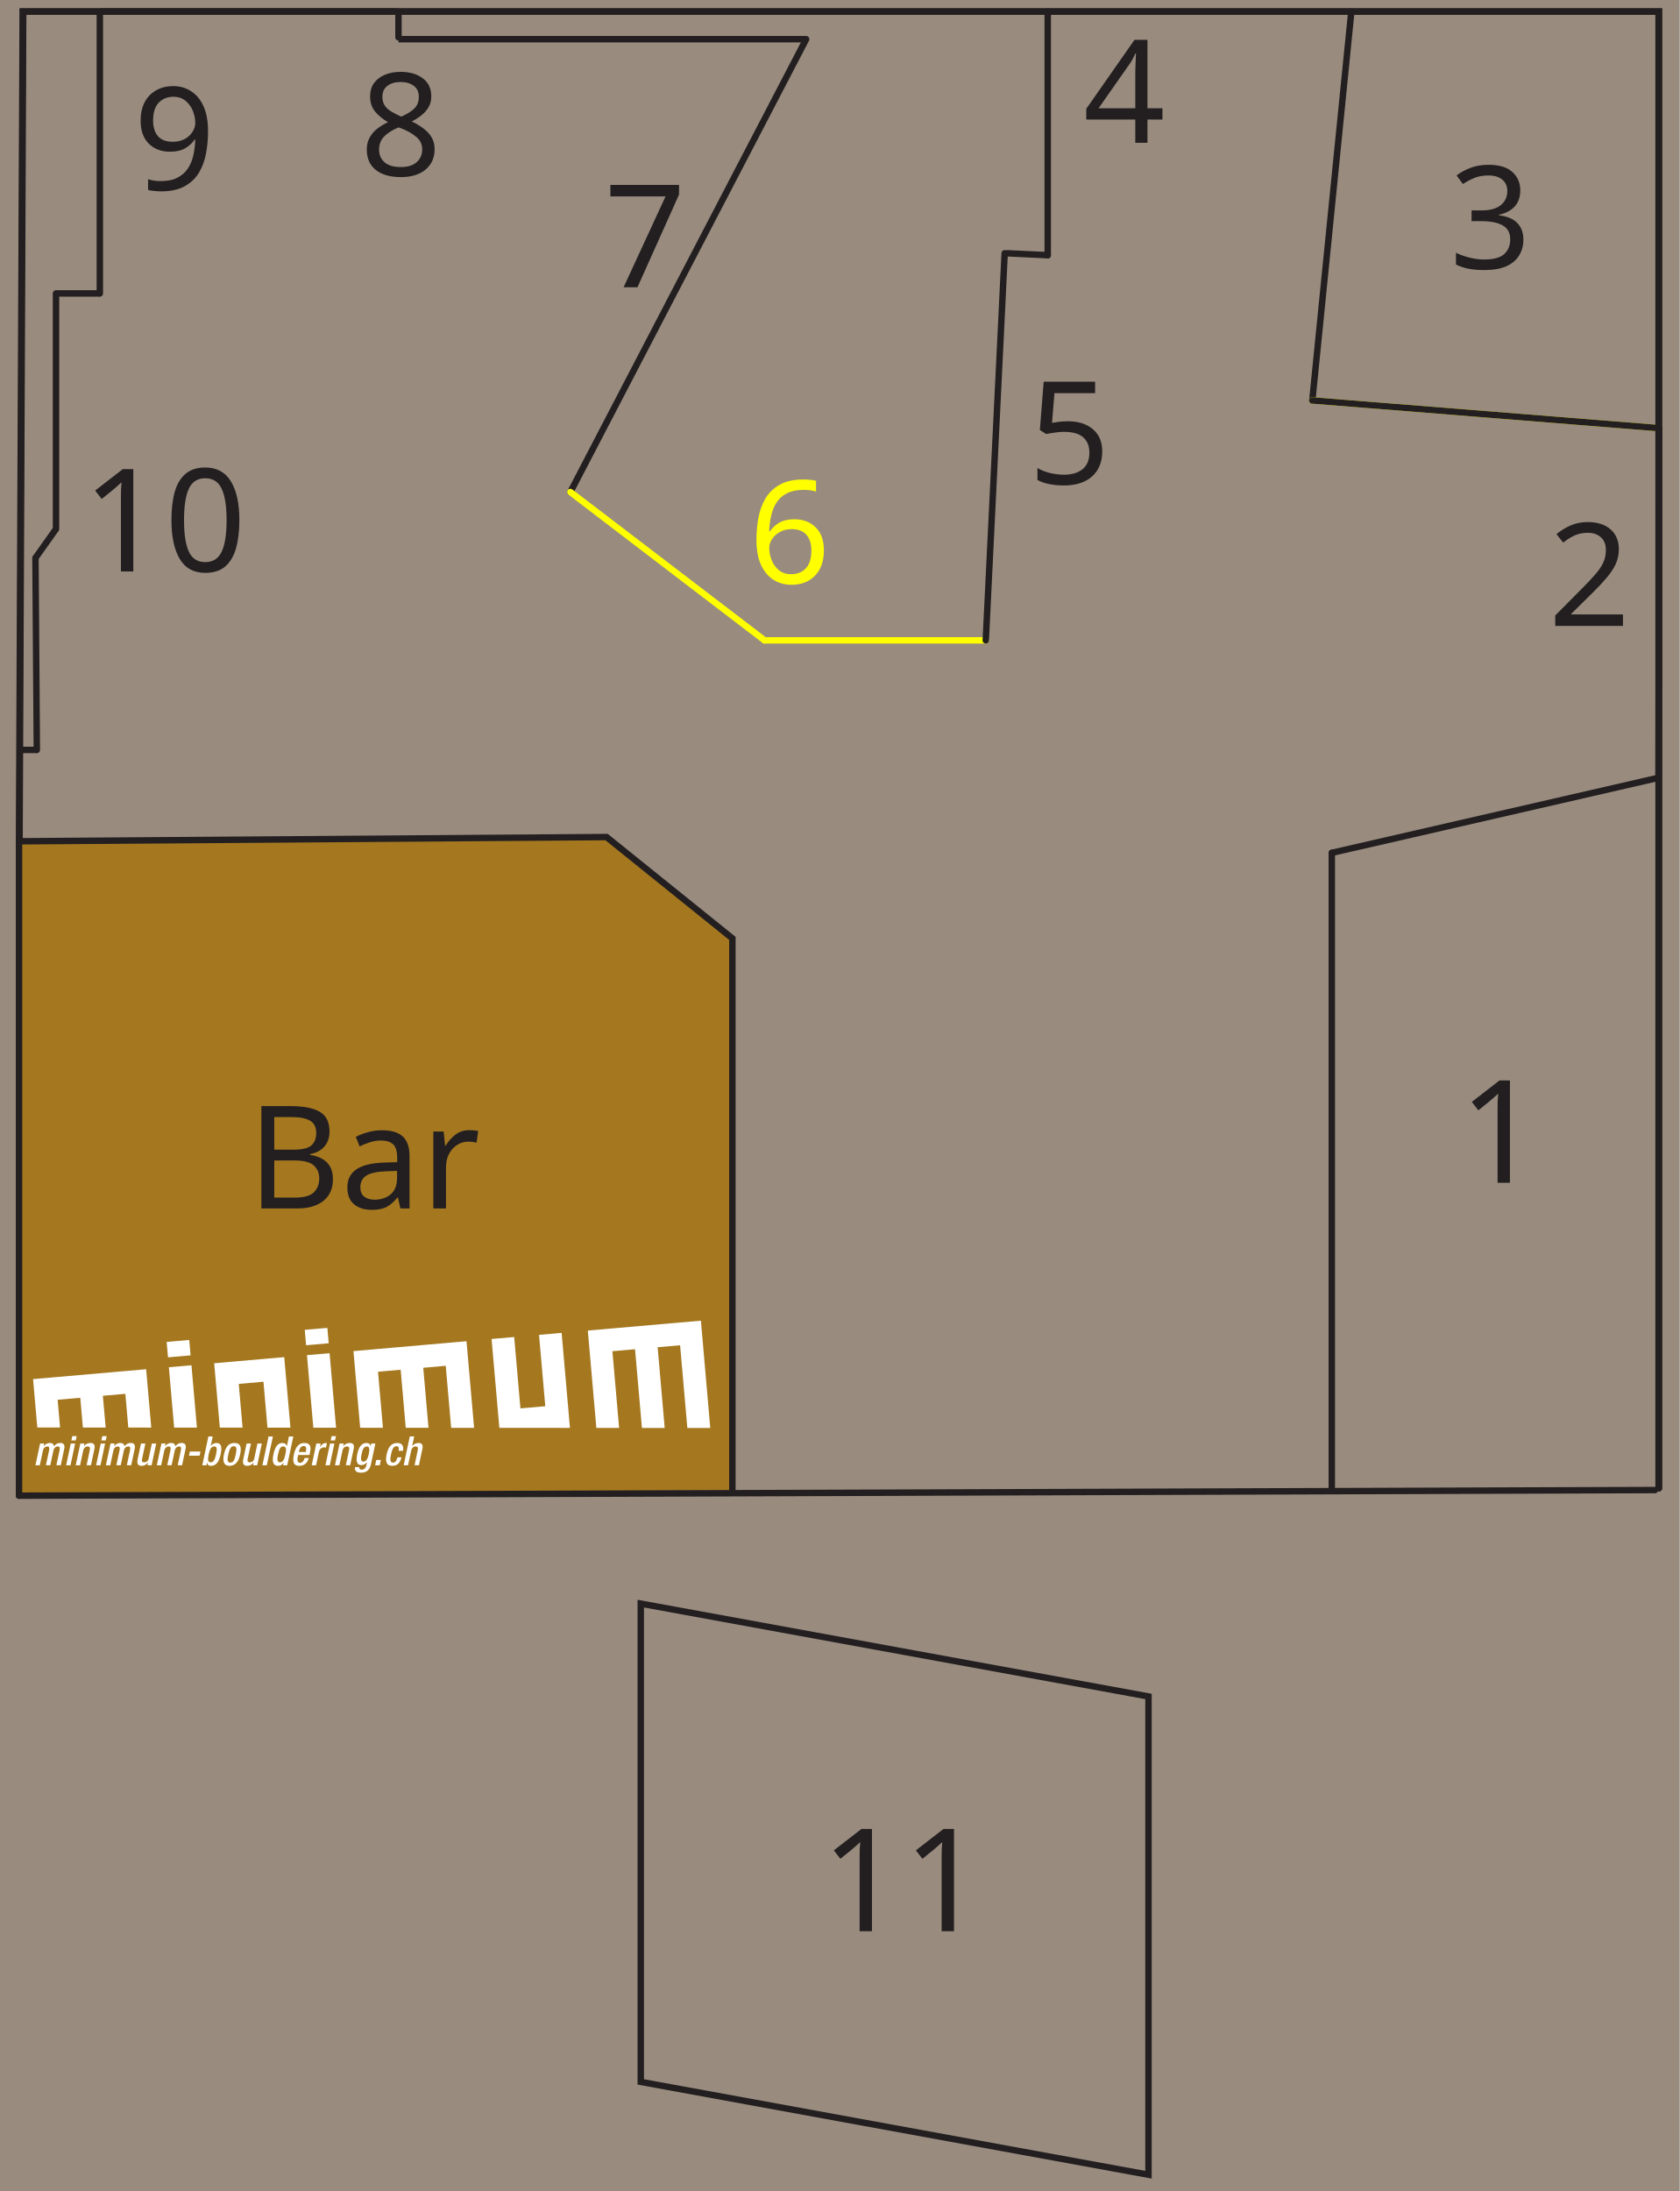
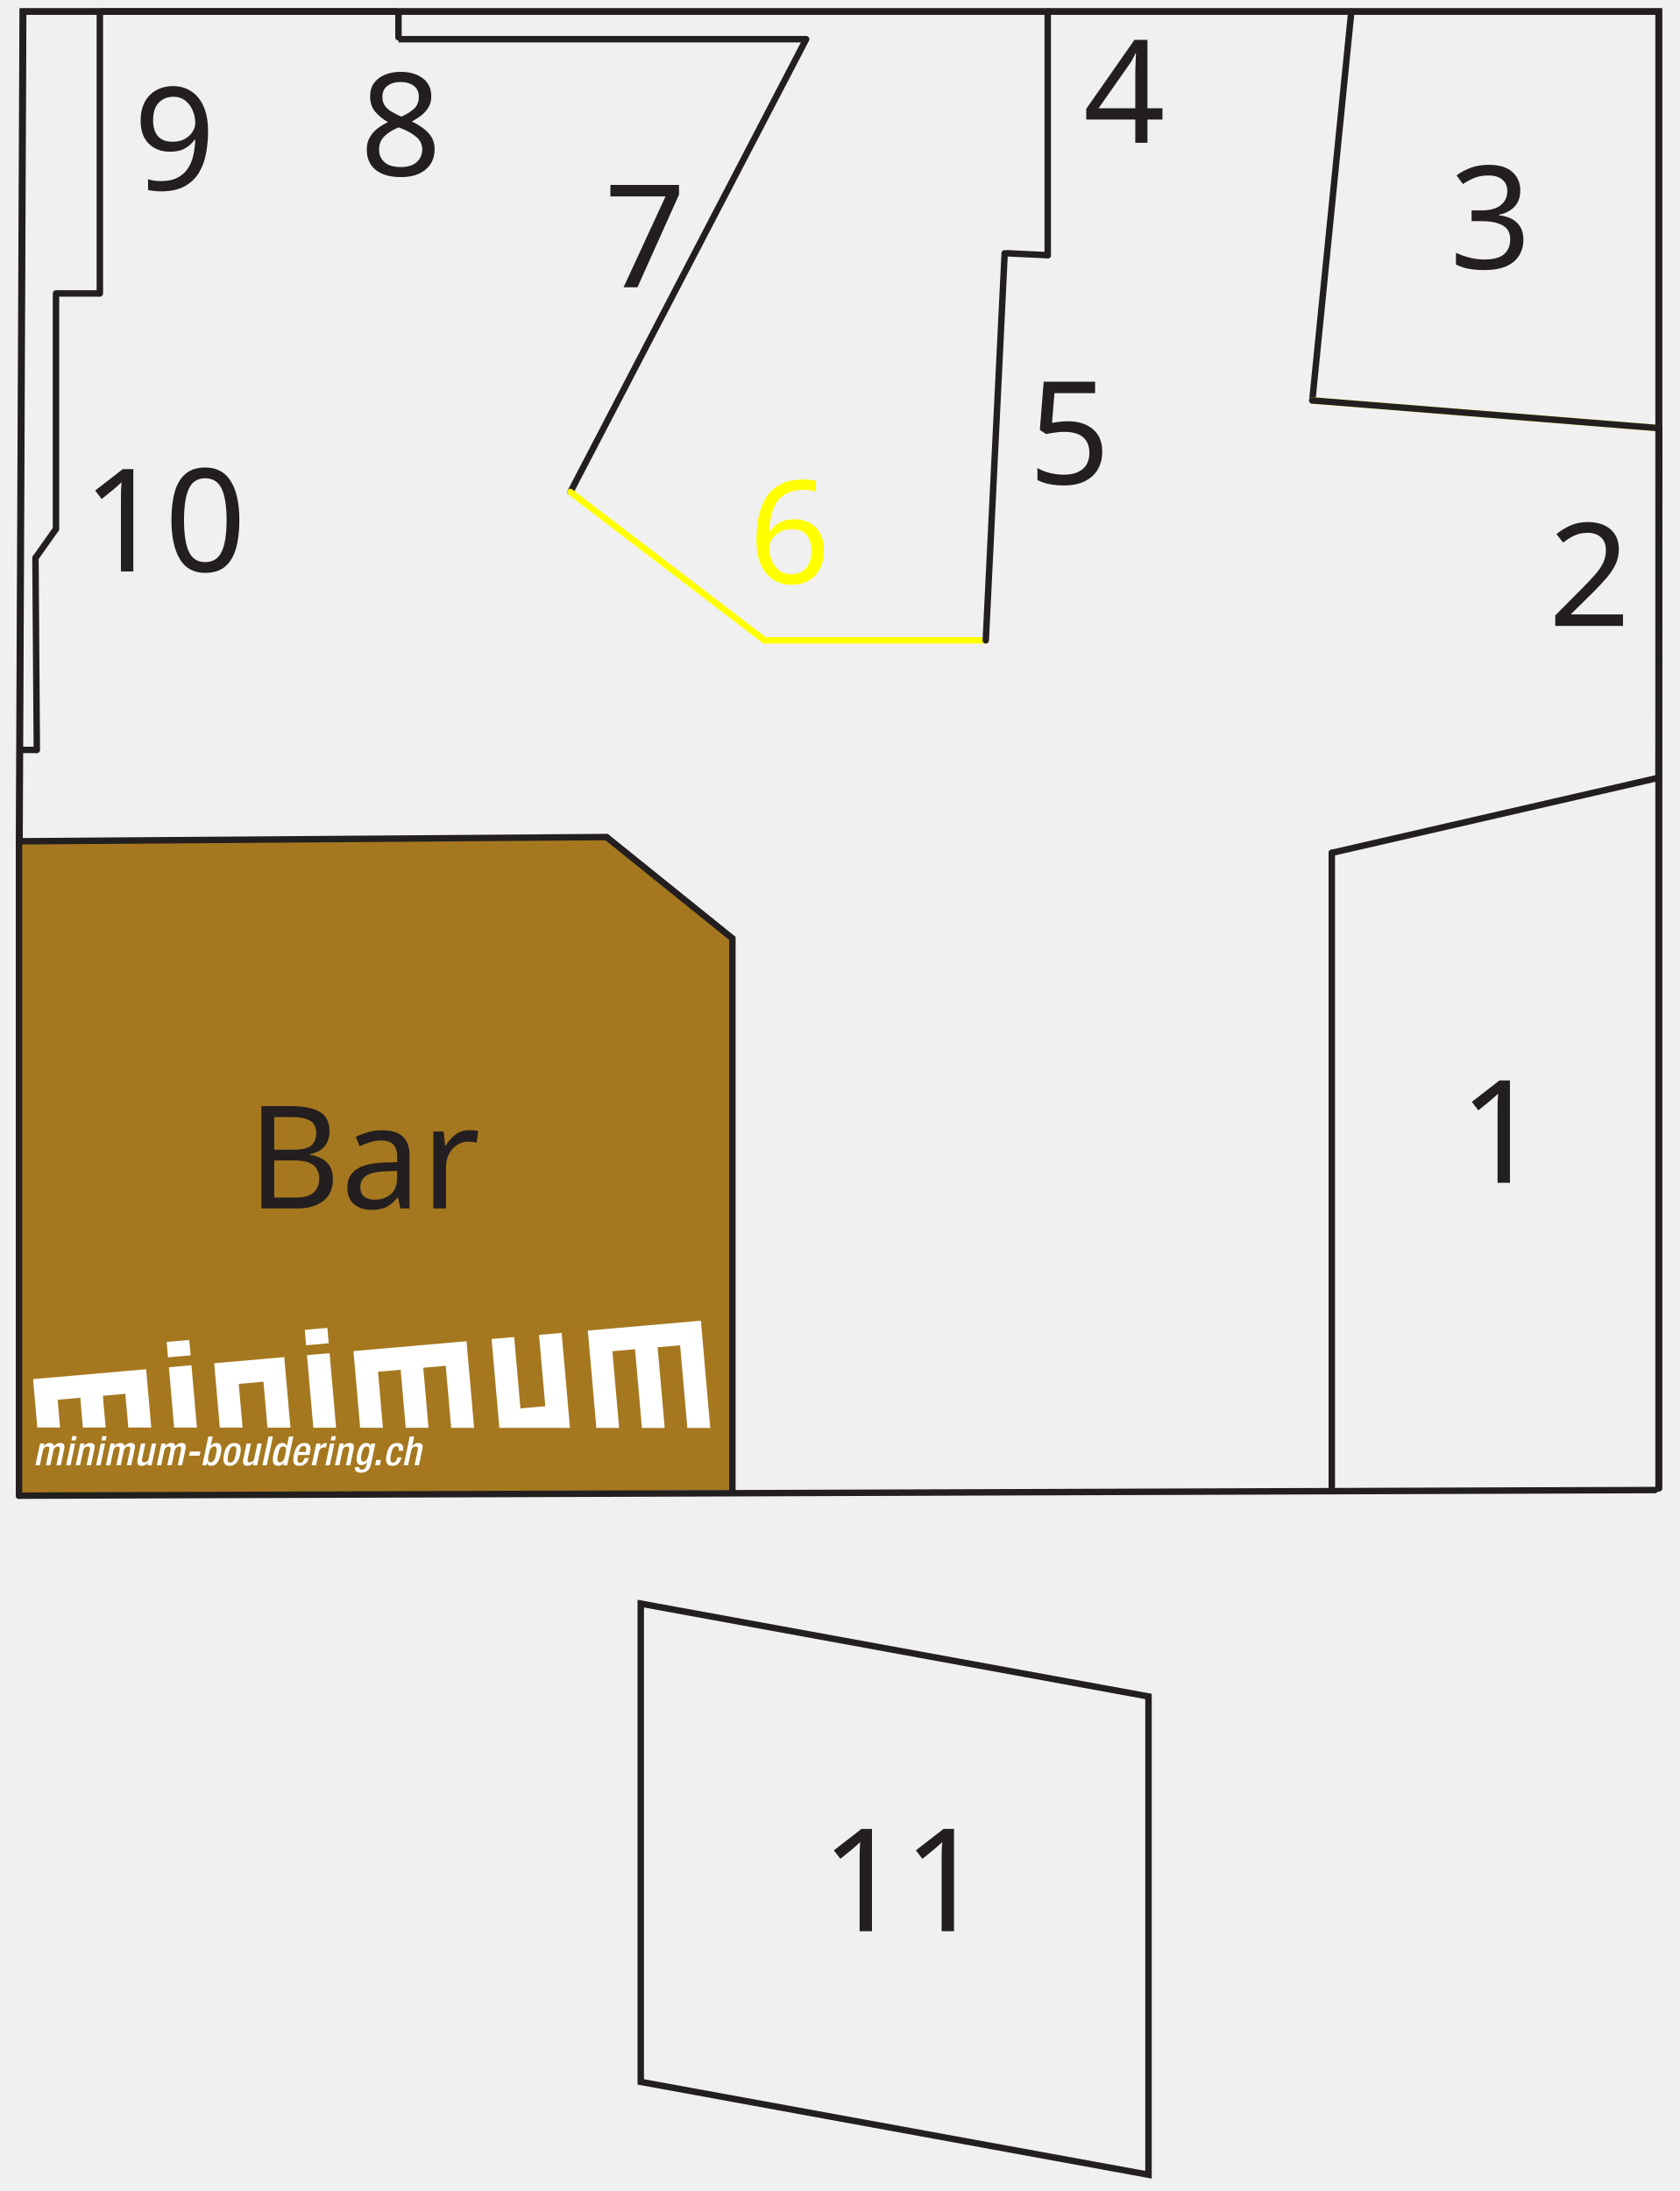
<svg xmlns="http://www.w3.org/2000/svg" xmlns:xlink="http://www.w3.org/1999/xlink" version="1.1" id="Layer_1" x="0px" y="0px" width="260.787px" height="340.158px" viewBox="0 0 260.787 340.158" enable-background="new 0 0 260.787 340.158" xml:space="preserve">
-   <rect fill="#998C7F" width="260.787" height="340.158" />
-   <polyline fill="#A57820" stroke="#231F20" stroke-linecap="round" points="2.952,232.207 2.952,130.612 94.177,129.955   113.708,145.686 113.708,231.334 " />
-   <path fill="none" stroke="#231F20" d="M2.952,114.91" />
-   <path fill="none" stroke="#231F20" d="M2.952,140.13" />
-   <line fill="none" stroke="#231F20" x1="3.016" y1="116.427" x2="5.791" y2="116.425" />
-   <line fill="none" stroke="#231F20" stroke-linecap="round" x1="5.717" y1="116.425" x2="5.504" y2="86.625" />
-   <line fill="none" stroke="#231F20" x1="5.504" y1="86.625" x2="8.695" y2="82.124" />
-   <line fill="none" stroke="#231F20" stroke-linecap="round" x1="8.695" y1="82.124" x2="8.695" y2="45.557" />
-   <line fill="none" stroke="#231F20" x1="8.695" y1="45.557" x2="15.501" y2="45.557" />
-   <line fill="none" stroke="#231F20" stroke-linecap="round" x1="15.501" y1="45.557" x2="15.501" y2="2.229" />
-   <line fill="none" stroke="#231F20" stroke-linecap="round" x1="61.866" y1="2.229" x2="61.866" y2="5.79" />
-   <line fill="none" stroke="#231F20" x1="61.866" y1="6.084" x2="125.163" y2="6.084" />
-   <line fill="none" stroke="#231F20" stroke-linecap="round" x1="125.163" y1="6.084" x2="88.557" y2="76.388" />
-   <line fill="none" stroke="#FFFF00" stroke-linecap="round" stroke-linejoin="bevel" stroke-miterlimit="10" x1="88.557" y1="76.388" x2="118.703" y2="99.414" />
-   <line fill="none" stroke="#FFFF00" stroke-linecap="round" stroke-linejoin="bevel" stroke-miterlimit="10" x1="118.703" y1="99.414" x2="153.048" y2="99.414" />
-   <line fill="none" stroke="#231F20" stroke-linecap="round" x1="153.048" y1="99.414" x2="155.983" y2="39.323" />
-   <line fill="none" stroke="#231F20" stroke-linecap="round" x1="156.413" y1="39.323" x2="162.669" y2="39.62" />
-   <line fill="none" stroke="#231F20" stroke-linecap="round" x1="162.669" y1="39.62" x2="162.669" y2="1.792" />
-   <line fill="none" stroke="#231F20" stroke-linecap="round" x1="209.804" y1="1.792" x2="203.745" y2="62.169" />
-   <line fill="none" stroke="#FFFF00" stroke-linecap="round" stroke-linejoin="bevel" stroke-miterlimit="10" x1="203.745" y1="62.169" x2="257.588" y2="66.471" />
-   <line fill="none" stroke="#231F20" stroke-linecap="round" x1="206.772" y1="132.407" x2="206.772" y2="231.334" />
-   <line fill="none" stroke="#231F20" stroke-linecap="round" x1="206.772" y1="132.407" x2="257.504" y2="120.75" />
-   <g>
-     <line fill="none" stroke="#231F20" stroke-linecap="round" x1="2.952" y1="232.207" x2="256.938" y2="231.334" />
+   <defs id="defs155" />
+   <polyline fill="#A57820" stroke="#231F20" stroke-linecap="round" points="2.952,232.207 2.952,130.612 94.177,129.955   113.708,145.686 113.708,231.334 " id="polyline5" />
+   <path fill="none" stroke="#231F20" d="M2.952,114.91" id="path7" />
+   <path fill="none" stroke="#231F20" d="M2.952,140.13" id="path9" />
+   <line fill="none" stroke="#231F20" x1="3.016" y1="116.427" x2="5.791" y2="116.425" id="line11" />
+   <line fill="none" stroke="#231F20" stroke-linecap="round" x1="5.717" y1="116.425" x2="5.504" y2="86.625" id="line13" />
+   <line fill="none" stroke="#231F20" x1="5.504" y1="86.625" x2="8.695" y2="82.124" id="line15" />
+   <line fill="none" stroke="#231F20" stroke-linecap="round" x1="8.695" y1="82.124" x2="8.695" y2="45.557" id="line17" />
+   <line fill="none" stroke="#231F20" x1="8.695" y1="45.557" x2="15.501" y2="45.557" id="line19" />
+   <line fill="none" stroke="#231F20" stroke-linecap="round" x1="15.501" y1="45.557" x2="15.501" y2="2.229" id="line21" />
+   <line fill="none" stroke="#231F20" stroke-linecap="round" x1="61.866" y1="2.229" x2="61.866" y2="5.79" id="line23" />
+   <line fill="none" stroke="#231F20" x1="61.866" y1="6.084" x2="125.163" y2="6.084" id="line25" />
+   <line fill="none" stroke="#231F20" stroke-linecap="round" x1="125.163" y1="6.084" x2="88.557" y2="76.388" id="line27" />
+   <line fill="none" stroke="#FFFF00" stroke-linecap="round" stroke-linejoin="bevel" stroke-miterlimit="10" x1="88.557" y1="76.388" x2="118.703" y2="99.414" id="line29" />
+   <line fill="none" stroke="#FFFF00" stroke-linecap="round" stroke-linejoin="bevel" stroke-miterlimit="10" x1="118.703" y1="99.414" x2="153.048" y2="99.414" id="line31" />
+   <line fill="none" stroke="#231F20" stroke-linecap="round" x1="153.048" y1="99.414" x2="155.983" y2="39.323" id="line33" />
+   <line fill="none" stroke="#231F20" stroke-linecap="round" x1="156.413" y1="39.323" x2="162.669" y2="39.62" id="line35" />
+   <line fill="none" stroke="#231F20" stroke-linecap="round" x1="162.669" y1="39.62" x2="162.669" y2="1.792" id="line37" />
+   <line fill="none" stroke="#231F20" stroke-linecap="round" x1="209.804" y1="1.792" x2="203.745" y2="62.169" id="line39" />
+   <line fill="none" stroke="#FFFF00" stroke-linecap="round" stroke-linejoin="bevel" stroke-miterlimit="10" x1="203.745" y1="62.169" x2="257.588" y2="66.471" id="line41" />
+   <line fill="none" stroke="#231F20" stroke-linecap="round" x1="206.772" y1="132.407" x2="206.772" y2="231.334" id="line43" />
+   <line fill="none" stroke="#231F20" stroke-linecap="round" x1="206.772" y1="132.407" x2="257.504" y2="120.75" id="line45" />
+   <g id="g47">
+     <line fill="none" stroke="#231F20" stroke-linecap="round" x1="2.952" y1="232.207" x2="256.938" y2="231.334" id="line49" />
  </g>
-   <g>
-     <g>
-       <text transform="matrix(1 0 0 1 226.5244 183.6323)" fill="#231F20" font-family="'MyriadPro-Regular'" font-size="22.265">1</text>
+   <g id="g51">
+     <g id="g53">
+       <text transform="matrix(1 0 0 1 226.5244 183.6323)" fill="#231F20" font-family="'MyriadPro-Regular'" font-size="22.265" id="text55">1</text>
    </g>
  </g>
-   <g>
-     <g>
-       <text transform="matrix(1 0 0 1 159.6641 75.1519)" fill="#231F20" font-family="'MyriadPro-Regular'" font-size="22.265">5</text>
+   <g id="g57">
+     <g id="g59">
+       <text transform="matrix(1 0 0 1 159.6641 75.1519)" fill="#231F20" font-family="'MyriadPro-Regular'" font-size="22.265" id="text61">5</text>
    </g>
  </g>
-   <g>
-     <g>
-       <text transform="matrix(1 0 0 1 168.1826 22.1714)" fill="#231F20" font-family="'MyriadPro-Regular'" font-size="22.265">4</text>
+   <g id="g63">
+     <g id="g65">
+       <text transform="matrix(1 0 0 1 168.1826 22.1714)" fill="#231F20" font-family="'MyriadPro-Regular'" font-size="22.265" id="text67">4</text>
    </g>
  </g>
-   <text transform="matrix(1 0 0 1 20.7227 29.4917)" fill="#231F20" font-family="'MyriadPro-Regular'" font-size="22.265">9</text>
-   <g>
-     <g>
-       <text transform="matrix(1 0 0 1 55.8535 27.2778)" fill="#231F20" font-family="'MyriadPro-Regular'" font-size="22.265">8</text>
+   <text transform="matrix(1 0 0 1 20.7227 29.4917)" fill="#231F20" font-family="'MyriadPro-Regular'" font-size="22.265" id="text69">9</text>
+   <g id="g71">
+     <g id="g73">
+       <text transform="matrix(1 0 0 1 55.8535 27.2778)" fill="#231F20" font-family="'MyriadPro-Regular'" font-size="22.265" id="text75">8</text>
    </g>
  </g>
-   <g>
-     <text transform="matrix(1 0 0 1 93.7842 44.6011)" fill="#231F20" font-family="'MyriadPro-Regular'" font-size="22.265">7</text>
+   <g id="g77">
+     <text transform="matrix(1 0 0 1 93.7842 44.6011)" fill="#231F20" font-family="'MyriadPro-Regular'" font-size="22.265" id="text79">7</text>
  </g>
-   <g>
-     <g>
-       <text transform="matrix(1 0 0 1 116.2266 90.5698)" fill="#FFFF00" font-family="'MyriadPro-Regular'" font-size="22.265">6</text>
+   <g id="g81">
+     <g id="g83">
+       <text transform="matrix(1 0 0 1 116.2266 90.5698)" fill="#FFFF00" font-family="'MyriadPro-Regular'" font-size="22.265" id="text85">6</text>
    </g>
  </g>
-   <text transform="matrix(1 0 0 1 12.7891 88.7202)" fill="#231F20" font-family="'MyriadPro-Regular'" font-size="22.265">10</text>
-   <g>
-     <text transform="matrix(1 0 0 1 127.4761 299.8335)" fill="#231F20" font-family="'MyriadPro-Regular'" font-size="22.265">11</text>
+   <text transform="matrix(1 0 0 1 12.7891 88.7202)" fill="#231F20" font-family="'MyriadPro-Regular'" font-size="22.265" id="text87">10</text>
+   <g id="g89">
+     <text transform="matrix(1 0 0 1 127.4761 299.8335)" fill="#231F20" font-family="'MyriadPro-Regular'" font-size="22.265" id="text91">11</text>
  </g>
-   <polygon fill="none" stroke="#231F20" stroke-linecap="round" points="178.312,337.633 99.483,323.219 99.483,248.965   178.312,263.379 " />
-   <text transform="matrix(1 0 0 1 38.4248 187.6147)" fill="#231F20" font-family="'MyriadPro-Regular'" font-size="22.265">Bar</text>
-   <g>
-     <defs>
+   <polygon fill="none" stroke="#231F20" stroke-linecap="round" points="178.312,337.633 99.483,323.219 99.483,248.965   178.312,263.379 " id="polygon93" />
+   <text transform="matrix(1 0 0 1 38.4248 187.6147)" fill="#231F20" font-family="'MyriadPro-Regular'" font-size="22.265" id="text95">Bar</text>
+   <g id="g97">
+     <defs id="defs99">
      <rect id="SVGID_1_" x="5.135" y="205.042" width="105.138" height="23.598" />
    </defs>
    <clipPath id="SVGID_2_">
-       <use xlink:href="#SVGID_1_" overflow="visible" />
+       <use xlink:href="#SVGID_1_" overflow="visible" id="use103" />
    </clipPath>
-     <g clip-path="url(#SVGID_2_)">
-       <g>
-         <defs>
+     <g clip-path="url(#SVGID_2_)" id="g105">
+       <g id="g107">
+         <defs id="defs109">
          <rect id="SVGID_3_" x="-52.355" y="60.427" width="220.793" height="312.266" />
        </defs>
-         <defs>
+         <defs id="defs112">
          <rect id="SVGID_4_" x="-52.355" y="60.427" width="220.793" height="312.266" />
        </defs>
        <clipPath id="SVGID_5_">
-           <use xlink:href="#SVGID_3_" overflow="visible" />
+           <use xlink:href="#SVGID_3_" overflow="visible" id="use116" />
        </clipPath>
        <clipPath id="SVGID_6_" clip-path="url(#SVGID_5_)">
-           <use xlink:href="#SVGID_4_" overflow="visible" />
+           <use xlink:href="#SVGID_4_" overflow="visible" id="use119" />
        </clipPath>
-         <path clip-path="url(#SVGID_6_)" fill="#FFFFFF" d="M110.273,221.696l-1.34-15.357l-0.116-1.3l-14.046,1.229l-1.169,0.104     l-2.336,0.205c0,0,0.525,6.04,1.322,15.106l3.533,0.003l-1.041-11.91l3.516-0.307l1.069,12.221h3.534l-1.097-12.53l3.491-0.304     l1.123,12.837L110.273,221.696z M88.487,221.68l-0.126-1.454l-0.074-0.847l-1.09-12.447l-3.507,0.308l0.971,11.079l-2.414,0.212     l-1.197,0.105l-0.251,0.023l-0.968-11.083l-3.51,0.306l1.089,12.445l0.075,0.851l0.042,0.493L88.487,221.68z M73.607,221.671     l-1.178-13.443l-17.553,1.537c0,0,0.393,4.489,1.042,11.895l3.533,0.003l-0.761-8.698l3.517-0.31l0.788,9.008l3.533,0.006     l-0.813-9.32l3.488-0.309l0.845,9.632H73.607z M52.179,221.654l-1.011-11.568l-3.508,0.305l0.987,11.262L52.179,221.654z      M47.527,208.854l3.507-0.309l-0.209-2.387l-3.508,0.306L47.527,208.854z M45.091,221.65l-0.77-8.781l-0.076-0.848l-0.113-1.321     l-1.322,0.116l-1.494,0.13l-4.556,0.397l-1.168,0.106l-2.338,0.203l0.875,9.988l3.531,0.001l-0.593-6.79l3.837-0.336l0.623,7.128     L45.091,221.65z M30.572,221.639l-0.847-9.675l-3.505,0.304l0.82,9.369L30.572,221.639z M26.083,210.729l3.507-0.307l-0.21-2.391     l-3.505,0.31L26.083,210.729z M23.482,221.634l-0.681-7.763l-0.114-1.294l-14.048,1.229l-1.167,0.102l-2.337,0.204     c0,0,0.282,3.211,0.656,7.509l3.533,0.001l-0.376-4.308l3.517-0.309l0.403,4.62l3.536,0.002l-0.433-4.93l3.491-0.304l0.457,5.238     L23.482,221.634z" />
-         <path clip-path="url(#SVGID_6_)" fill="#FFFFFF" d="M5.502,227.488h0.679l0.481-2.266c0.092-0.439,0.403-0.658,0.671-0.658     c0.283,0,0.379,0.166,0.287,0.608l-0.492,2.312h0.68l0.482-2.263c0.09-0.44,0.402-0.658,0.678-0.658s0.371,0.166,0.279,0.607     l-0.492,2.312h0.678l0.544-2.565c0.14-0.65-0.154-0.895-0.631-0.895c-0.406,0-0.695,0.189-0.959,0.514     c-0.041-0.282-0.193-0.514-0.674-0.514c-0.32,0-0.68,0.183-0.91,0.482H6.783l0.086-0.395H6.222L5.502,227.488z M10.269,227.488     h0.677l0.719-3.374h-0.68L10.269,227.488z M11.084,223.637h0.677l0.143-0.676h-0.677L11.084,223.637z M11.755,227.488h0.677     l0.481-2.266c0.094-0.439,0.402-0.658,0.681-0.658c0.338,0,0.435,0.166,0.338,0.608l-0.488,2.312h0.676l0.542-2.547     c0.143-0.679-0.132-0.911-0.647-0.911c-0.374,0-0.733,0.181-0.967,0.481H13.03l0.083-0.396h-0.64L11.755,227.488z      M14.923,227.488h0.679l0.715-3.374h-0.675L14.923,227.488z M15.741,223.637h0.677l0.147-0.676h-0.679L15.741,223.637z      M16.441,227.488h0.677l0.48-2.266c0.095-0.439,0.403-0.658,0.673-0.658c0.281,0,0.377,0.166,0.287,0.608l-0.494,2.312h0.678     l0.481-2.263c0.095-0.44,0.402-0.658,0.681-0.658s0.373,0.166,0.279,0.607l-0.489,2.312h0.677l0.545-2.565     c0.14-0.65-0.155-0.895-0.63-0.895c-0.406,0-0.7,0.189-0.963,0.514c-0.039-0.282-0.189-0.514-0.674-0.514     c-0.32,0-0.677,0.183-0.91,0.482h-0.02l0.083-0.395h-0.639L16.441,227.488z M22.895,227.488h0.64l0.715-3.374h-0.676     l-0.501,2.357c-0.079,0.376-0.382,0.562-0.671,0.562c-0.288,0-0.432-0.123-0.35-0.497l0.513-2.422h-0.678l-0.5,2.357     c-0.187,0.87,0.104,1.103,0.604,1.103c0.374,0,0.733-0.183,0.967-0.484h0.02L22.895,227.488z M24.344,227.488h0.676l0.482-2.266     c0.092-0.439,0.403-0.658,0.672-0.658c0.279,0,0.378,0.166,0.283,0.608l-0.489,2.312h0.675l0.482-2.263     c0.092-0.44,0.402-0.658,0.678-0.658c0.278,0,0.372,0.166,0.28,0.607l-0.49,2.312h0.676l0.545-2.565     c0.14-0.65-0.154-0.895-0.628-0.895c-0.408,0-0.699,0.189-0.963,0.514c-0.041-0.282-0.192-0.514-0.674-0.514     c-0.321,0-0.681,0.183-0.913,0.482h-0.016l0.083-0.395h-0.638L24.344,227.488z M29.344,225.997h1.644l0.138-0.64h-1.642     L29.344,225.997z M31.407,227.488h0.639l0.086-0.415h0.012c0.039,0.217,0.15,0.501,0.631,0.501c0.789,0,1.245-0.657,1.49-1.819     c0.32-1.495-0.158-1.726-0.673-1.726c-0.364,0-0.676,0.181-0.866,0.482h-0.014l0.319-1.496h-0.677L31.407,227.488z      M32.392,225.839c0.173-0.809,0.365-1.273,0.884-1.273c0.392,0,0.463,0.314,0.268,1.225c-0.162,0.763-0.365,1.242-0.835,1.242     C32.248,227.033,32.241,226.561,32.392,225.839 M34.771,225.8c-0.225,1.047-0.059,1.773,0.877,1.773     c0.939,0,1.415-0.727,1.637-1.773c0.222-1.048,0.102-1.772-0.884-1.772C35.423,224.028,34.992,224.752,34.771,225.8      M35.448,225.8c0.159-0.748,0.358-1.271,0.847-1.271c0.494,0,0.471,0.523,0.311,1.271c-0.182,0.86-0.357,1.272-0.852,1.272     C35.266,227.073,35.266,226.661,35.448,225.8 M39.294,227.488h0.639l0.715-3.374h-0.677l-0.5,2.357     c-0.081,0.376-0.384,0.562-0.673,0.562c-0.286,0-0.433-0.123-0.352-0.497l0.517-2.422h-0.677l-0.502,2.357     c-0.183,0.87,0.105,1.103,0.607,1.103c0.374,0,0.733-0.183,0.965-0.484h0.02L39.294,227.488z M40.742,227.488h0.677l0.952-4.475     h-0.676L40.742,227.488z M43.95,227.488h0.639l0.952-4.475h-0.68l-0.317,1.497h-0.014c-0.062-0.302-0.299-0.482-0.664-0.482     c-0.511,0-1.087,0.231-1.407,1.727c-0.247,1.162-0.071,1.816,0.717,1.816c0.48,0,0.712-0.281,0.844-0.502h0.013L43.95,227.488z      M44.299,225.839c-0.155,0.722-0.361,1.193-0.824,1.193c-0.469,0-0.467-0.479-0.305-1.242c0.193-0.91,0.399-1.225,0.786-1.225     C44.476,224.566,44.471,225.031,44.299,225.839 M48.05,225.888l0.075-0.358c0.199-0.939,0.068-1.502-0.87-1.502     c-1.059,0-1.447,0.938-1.635,1.823c-0.331,1.559,0.316,1.723,0.869,1.723c0.734,0,1.283-0.471,1.44-1.216H47.29     c-0.042,0.199-0.215,0.752-0.7,0.752c-0.503,0-0.44-0.574-0.343-1.027l0.04-0.194H48.05L48.05,225.888z M46.385,225.424     l0.017-0.067c0.091-0.44,0.314-0.864,0.746-0.864c0.383,0,0.451,0.327,0.362,0.751l-0.039,0.182L46.385,225.424L46.385,225.424z      M48.392,227.488h0.677l0.428-2.021c0.133-0.625,0.533-0.762,0.839-0.762c0.116,0,0.227,0.024,0.276,0.038l0.146-0.689     c-0.042-0.013-0.083-0.024-0.158-0.024c-0.382,0-0.684,0.237-0.914,0.613h-0.011l0.113-0.527h-0.68L48.392,227.488z      M50.525,227.488h0.674l0.718-3.374h-0.678L50.525,227.488z M51.341,223.637h0.676l0.145-0.676h-0.678L51.341,223.637z      M52.008,227.488h0.678l0.482-2.266c0.091-0.439,0.402-0.658,0.677-0.658c0.342,0,0.436,0.166,0.342,0.608l-0.491,2.312h0.675     l0.541-2.547c0.145-0.679-0.129-0.911-0.642-0.911c-0.377,0-0.736,0.181-0.968,0.481h-0.021l0.083-0.396h-0.64L52.008,227.488z      M55.125,227.776c-0.058,0.276-0.072,0.863,0.932,0.863c0.908,0,1.366-0.493,1.538-1.314l0.681-3.211h-0.639l-0.09,0.415h-0.01     c-0.011-0.246-0.239-0.501-0.634-0.501c-0.958,0-1.285,0.995-1.44,1.734c-0.196,0.919-0.143,1.697,0.646,1.697     c0.328,0,0.678-0.17,0.864-0.462h0.011l-0.114,0.546c-0.083,0.386-0.355,0.632-0.706,0.632c-0.3,0-0.446-0.195-0.402-0.404     h-0.638V227.776z M56.154,225.693c0.132-0.624,0.322-1.129,0.811-1.129c0.471,0,0.409,0.608,0.292,1.161     c-0.113,0.532-0.312,1.197-0.836,1.197C55.92,226.922,56.035,226.27,56.154,225.693 M58.244,227.488h0.715l0.173-0.827h-0.713     L58.244,227.488z M61.703,226.257c-0.109,0.508-0.314,0.821-0.688,0.815c-0.489,0-0.462-0.527-0.305-1.272     c0.158-0.748,0.357-1.271,0.845-1.271c0.399-0.013,0.399,0.395,0.333,0.708h0.677c0.088-0.42,0.109-1.224-0.902-1.209     c-0.979,0-1.407,0.725-1.632,1.772c-0.223,1.047-0.101,1.773,0.877,1.773c0.833,0,1.217-0.51,1.432-1.316H61.703z      M62.675,227.488h0.679l0.482-2.266c0.09-0.439,0.401-0.658,0.679-0.658c0.339,0,0.435,0.166,0.34,0.608l-0.49,2.312h0.674     l0.542-2.547c0.145-0.679-0.132-0.911-0.644-0.911c-0.345,0-0.677,0.174-0.926,0.463l-0.014-0.014l0.312-1.466h-0.683     L62.675,227.488z" />
+         <path clip-path="url(#SVGID_6_)" fill="#FFFFFF" d="M110.273,221.696l-1.34-15.357l-0.116-1.3l-14.046,1.229l-1.169,0.104     l-2.336,0.205c0,0,0.525,6.04,1.322,15.106l3.533,0.003l-1.041-11.91l3.516-0.307l1.069,12.221h3.534l-1.097-12.53l3.491-0.304     l1.123,12.837L110.273,221.696z M88.487,221.68l-0.126-1.454l-0.074-0.847l-1.09-12.447l-3.507,0.308l0.971,11.079l-2.414,0.212     l-1.197,0.105l-0.251,0.023l-0.968-11.083l-3.51,0.306l1.089,12.445l0.075,0.851l0.042,0.493L88.487,221.68z M73.607,221.671     l-1.178-13.443l-17.553,1.537c0,0,0.393,4.489,1.042,11.895l3.533,0.003l-0.761-8.698l3.517-0.31l0.788,9.008l3.533,0.006     l-0.813-9.32l3.488-0.309l0.845,9.632H73.607z M52.179,221.654l-1.011-11.568l-3.508,0.305l0.987,11.262L52.179,221.654z      M47.527,208.854l3.507-0.309l-0.209-2.387l-3.508,0.306L47.527,208.854z M45.091,221.65l-0.77-8.781l-0.076-0.848l-0.113-1.321     l-1.322,0.116l-1.494,0.13l-4.556,0.397l-1.168,0.106l-2.338,0.203l0.875,9.988l3.531,0.001l-0.593-6.79l3.837-0.336l0.623,7.128     L45.091,221.65z M30.572,221.639l-0.847-9.675l-3.505,0.304l0.82,9.369L30.572,221.639z M26.083,210.729l3.507-0.307l-0.21-2.391     l-3.505,0.31L26.083,210.729z M23.482,221.634l-0.681-7.763l-0.114-1.294l-14.048,1.229l-1.167,0.102l-2.337,0.204     c0,0,0.282,3.211,0.656,7.509l3.533,0.001l-0.376-4.308l3.517-0.309l0.403,4.62l3.536,0.002l-0.433-4.93l3.491-0.304l0.457,5.238     L23.482,221.634z" id="path121" />
+         <path clip-path="url(#SVGID_6_)" fill="#FFFFFF" d="M5.502,227.488h0.679l0.481-2.266c0.092-0.439,0.403-0.658,0.671-0.658     c0.283,0,0.379,0.166,0.287,0.608l-0.492,2.312h0.68l0.482-2.263c0.09-0.44,0.402-0.658,0.678-0.658s0.371,0.166,0.279,0.607     l-0.492,2.312h0.678l0.544-2.565c0.14-0.65-0.154-0.895-0.631-0.895c-0.406,0-0.695,0.189-0.959,0.514     c-0.041-0.282-0.193-0.514-0.674-0.514c-0.32,0-0.68,0.183-0.91,0.482H6.783l0.086-0.395H6.222L5.502,227.488z M10.269,227.488     h0.677l0.719-3.374h-0.68L10.269,227.488z M11.084,223.637h0.677l0.143-0.676h-0.677L11.084,223.637z M11.755,227.488h0.677     l0.481-2.266c0.094-0.439,0.402-0.658,0.681-0.658c0.338,0,0.435,0.166,0.338,0.608l-0.488,2.312h0.676l0.542-2.547     c0.143-0.679-0.132-0.911-0.647-0.911c-0.374,0-0.733,0.181-0.967,0.481H13.03l0.083-0.396h-0.64L11.755,227.488z      M14.923,227.488h0.679l0.715-3.374h-0.675L14.923,227.488z M15.741,223.637h0.677l0.147-0.676h-0.679L15.741,223.637z      M16.441,227.488h0.677l0.48-2.266c0.095-0.439,0.403-0.658,0.673-0.658c0.281,0,0.377,0.166,0.287,0.608l-0.494,2.312h0.678     l0.481-2.263c0.095-0.44,0.402-0.658,0.681-0.658s0.373,0.166,0.279,0.607l-0.489,2.312h0.677l0.545-2.565     c0.14-0.65-0.155-0.895-0.63-0.895c-0.406,0-0.7,0.189-0.963,0.514c-0.039-0.282-0.189-0.514-0.674-0.514     c-0.32,0-0.677,0.183-0.91,0.482h-0.02l0.083-0.395h-0.639L16.441,227.488z M22.895,227.488h0.64l0.715-3.374h-0.676     l-0.501,2.357c-0.079,0.376-0.382,0.562-0.671,0.562c-0.288,0-0.432-0.123-0.35-0.497l0.513-2.422h-0.678l-0.5,2.357     c-0.187,0.87,0.104,1.103,0.604,1.103c0.374,0,0.733-0.183,0.967-0.484h0.02L22.895,227.488z M24.344,227.488h0.676l0.482-2.266     c0.092-0.439,0.403-0.658,0.672-0.658c0.279,0,0.378,0.166,0.283,0.608l-0.489,2.312h0.675l0.482-2.263     c0.092-0.44,0.402-0.658,0.678-0.658c0.278,0,0.372,0.166,0.28,0.607l-0.49,2.312h0.676l0.545-2.565     c0.14-0.65-0.154-0.895-0.628-0.895c-0.408,0-0.699,0.189-0.963,0.514c-0.041-0.282-0.192-0.514-0.674-0.514     c-0.321,0-0.681,0.183-0.913,0.482h-0.016l0.083-0.395h-0.638L24.344,227.488z M29.344,225.997h1.644l0.138-0.64h-1.642     L29.344,225.997z M31.407,227.488h0.639l0.086-0.415h0.012c0.039,0.217,0.15,0.501,0.631,0.501c0.789,0,1.245-0.657,1.49-1.819     c0.32-1.495-0.158-1.726-0.673-1.726c-0.364,0-0.676,0.181-0.866,0.482h-0.014l0.319-1.496h-0.677L31.407,227.488z      M32.392,225.839c0.173-0.809,0.365-1.273,0.884-1.273c0.392,0,0.463,0.314,0.268,1.225c-0.162,0.763-0.365,1.242-0.835,1.242     C32.248,227.033,32.241,226.561,32.392,225.839 M34.771,225.8c-0.225,1.047-0.059,1.773,0.877,1.773     c0.939,0,1.415-0.727,1.637-1.773c0.222-1.048,0.102-1.772-0.884-1.772C35.423,224.028,34.992,224.752,34.771,225.8      M35.448,225.8c0.159-0.748,0.358-1.271,0.847-1.271c0.494,0,0.471,0.523,0.311,1.271c-0.182,0.86-0.357,1.272-0.852,1.272     C35.266,227.073,35.266,226.661,35.448,225.8 M39.294,227.488h0.639l0.715-3.374h-0.677l-0.5,2.357     c-0.081,0.376-0.384,0.562-0.673,0.562c-0.286,0-0.433-0.123-0.352-0.497l0.517-2.422h-0.677l-0.502,2.357     c-0.183,0.87,0.105,1.103,0.607,1.103c0.374,0,0.733-0.183,0.965-0.484h0.02L39.294,227.488z M40.742,227.488h0.677l0.952-4.475     h-0.676L40.742,227.488z M43.95,227.488h0.639l0.952-4.475h-0.68l-0.317,1.497h-0.014c-0.062-0.302-0.299-0.482-0.664-0.482     c-0.511,0-1.087,0.231-1.407,1.727c-0.247,1.162-0.071,1.816,0.717,1.816c0.48,0,0.712-0.281,0.844-0.502h0.013L43.95,227.488z      M44.299,225.839c-0.155,0.722-0.361,1.193-0.824,1.193c-0.469,0-0.467-0.479-0.305-1.242c0.193-0.91,0.399-1.225,0.786-1.225     C44.476,224.566,44.471,225.031,44.299,225.839 M48.05,225.888l0.075-0.358c0.199-0.939,0.068-1.502-0.87-1.502     c-1.059,0-1.447,0.938-1.635,1.823c-0.331,1.559,0.316,1.723,0.869,1.723c0.734,0,1.283-0.471,1.44-1.216H47.29     c-0.042,0.199-0.215,0.752-0.7,0.752c-0.503,0-0.44-0.574-0.343-1.027l0.04-0.194H48.05L48.05,225.888z M46.385,225.424     l0.017-0.067c0.091-0.44,0.314-0.864,0.746-0.864c0.383,0,0.451,0.327,0.362,0.751l-0.039,0.182L46.385,225.424L46.385,225.424z      M48.392,227.488h0.677l0.428-2.021c0.133-0.625,0.533-0.762,0.839-0.762c0.116,0,0.227,0.024,0.276,0.038l0.146-0.689     c-0.042-0.013-0.083-0.024-0.158-0.024c-0.382,0-0.684,0.237-0.914,0.613h-0.011l0.113-0.527h-0.68L48.392,227.488z      M50.525,227.488h0.674l0.718-3.374h-0.678L50.525,227.488z M51.341,223.637h0.676l0.145-0.676h-0.678L51.341,223.637z      M52.008,227.488h0.678l0.482-2.266c0.091-0.439,0.402-0.658,0.677-0.658c0.342,0,0.436,0.166,0.342,0.608l-0.491,2.312h0.675     l0.541-2.547c0.145-0.679-0.129-0.911-0.642-0.911c-0.377,0-0.736,0.181-0.968,0.481h-0.021l0.083-0.396h-0.64L52.008,227.488z      M55.125,227.776c-0.058,0.276-0.072,0.863,0.932,0.863c0.908,0,1.366-0.493,1.538-1.314l0.681-3.211h-0.639l-0.09,0.415h-0.01     c-0.011-0.246-0.239-0.501-0.634-0.501c-0.958,0-1.285,0.995-1.44,1.734c-0.196,0.919-0.143,1.697,0.646,1.697     c0.328,0,0.678-0.17,0.864-0.462h0.011l-0.114,0.546c-0.083,0.386-0.355,0.632-0.706,0.632c-0.3,0-0.446-0.195-0.402-0.404     h-0.638V227.776z M56.154,225.693c0.132-0.624,0.322-1.129,0.811-1.129c0.471,0,0.409,0.608,0.292,1.161     c-0.113,0.532-0.312,1.197-0.836,1.197C55.92,226.922,56.035,226.27,56.154,225.693 M58.244,227.488h0.715l0.173-0.827h-0.713     L58.244,227.488z M61.703,226.257c-0.109,0.508-0.314,0.821-0.688,0.815c-0.489,0-0.462-0.527-0.305-1.272     c0.158-0.748,0.357-1.271,0.845-1.271c0.399-0.013,0.399,0.395,0.333,0.708h0.677c0.088-0.42,0.109-1.224-0.902-1.209     c-0.979,0-1.407,0.725-1.632,1.772c-0.223,1.047-0.101,1.773,0.877,1.773c0.833,0,1.217-0.51,1.432-1.316H61.703z      M62.675,227.488h0.679l0.482-2.266c0.09-0.439,0.401-0.658,0.679-0.658c0.339,0,0.435,0.166,0.34,0.608l-0.49,2.312h0.674     l0.542-2.547c0.145-0.679-0.132-0.911-0.644-0.911c-0.345,0-0.677,0.174-0.926,0.463l-0.014-0.014l0.312-1.466h-0.683     L62.675,227.488z" id="path123" />
      </g>
    </g>
  </g>
-   <g>
-     <g>
-       <text transform="matrix(1 0 0 1 225.0508 41.7104)" fill="#231F20" font-family="'MyriadPro-Regular'" font-size="22.265">3</text>
+   <g id="g125">
+     <g id="g127">
+       <text transform="matrix(1 0 0 1 225.0508 41.7104)" fill="#231F20" font-family="'MyriadPro-Regular'" font-size="22.265" id="text129">3</text>
    </g>
  </g>
-   <g>
-     <text transform="matrix(1 0 0 1 240.4023 97.1743)" fill="#231F20" font-family="'MyriadPro-Regular'" font-size="22.265">2</text>
+   <g id="g131">
+     <text transform="matrix(1 0 0 1 240.4023 97.1743)" fill="#231F20" font-family="'MyriadPro-Regular'" font-size="22.265" id="text133">2</text>
  </g>
-   <g>
-     <polyline fill="none" stroke="#231F20" stroke-linecap="round" points="257.504,231.058 257.504,1.792 3.519,1.792 2.952,130.612     " />
-     <path fill="none" stroke="#231F20" d="M256.606,231.93" />
+   <g id="g135">
+     <polyline fill="none" stroke="#231F20" stroke-linecap="round" points="257.504,231.058 257.504,1.792 3.519,1.792 2.952,130.612     " id="polyline137" />
+     <path fill="none" stroke="#231F20" d="M256.606,231.93" id="path139" />
  </g>
-   <g>
-     <polyline fill="none" stroke="#231F20" stroke-linecap="round" points="257.588,231.058 257.588,1.792 3.603,1.792 3.036,130.612     " />
-     <path fill="none" stroke="#231F20" d="M256.69,231.93" />
+   <g id="g141">
+     <polyline fill="none" stroke="#231F20" stroke-linecap="round" points="257.588,231.058 257.588,1.792 3.603,1.792 3.036,130.612     " id="polyline143" />
+     <path fill="none" stroke="#231F20" d="M256.69,231.93" id="path145" />
  </g>
-   <line fill="none" stroke="#231F20" x1="15.632" y1="1.792" x2="61.707" y2="1.792" />
-   <line fill="none" stroke="#231F20" stroke-linecap="round" x1="257.588" y1="66.471" x2="257.504" y2="120.75" />
-   <line fill="none" stroke="#231F20" stroke-linecap="round" x1="203.745" y1="62.169" x2="257.588" y2="66.471" />
+   <line fill="none" stroke="#231F20" x1="15.632" y1="1.792" x2="61.707" y2="1.792" id="line147" />
+   <line fill="none" stroke="#231F20" stroke-linecap="round" x1="257.588" y1="66.471" x2="257.504" y2="120.75" id="line149" />
+   <line fill="none" stroke="#231F20" stroke-linecap="round" x1="203.745" y1="62.169" x2="257.588" y2="66.471" id="line151" />
</svg>
